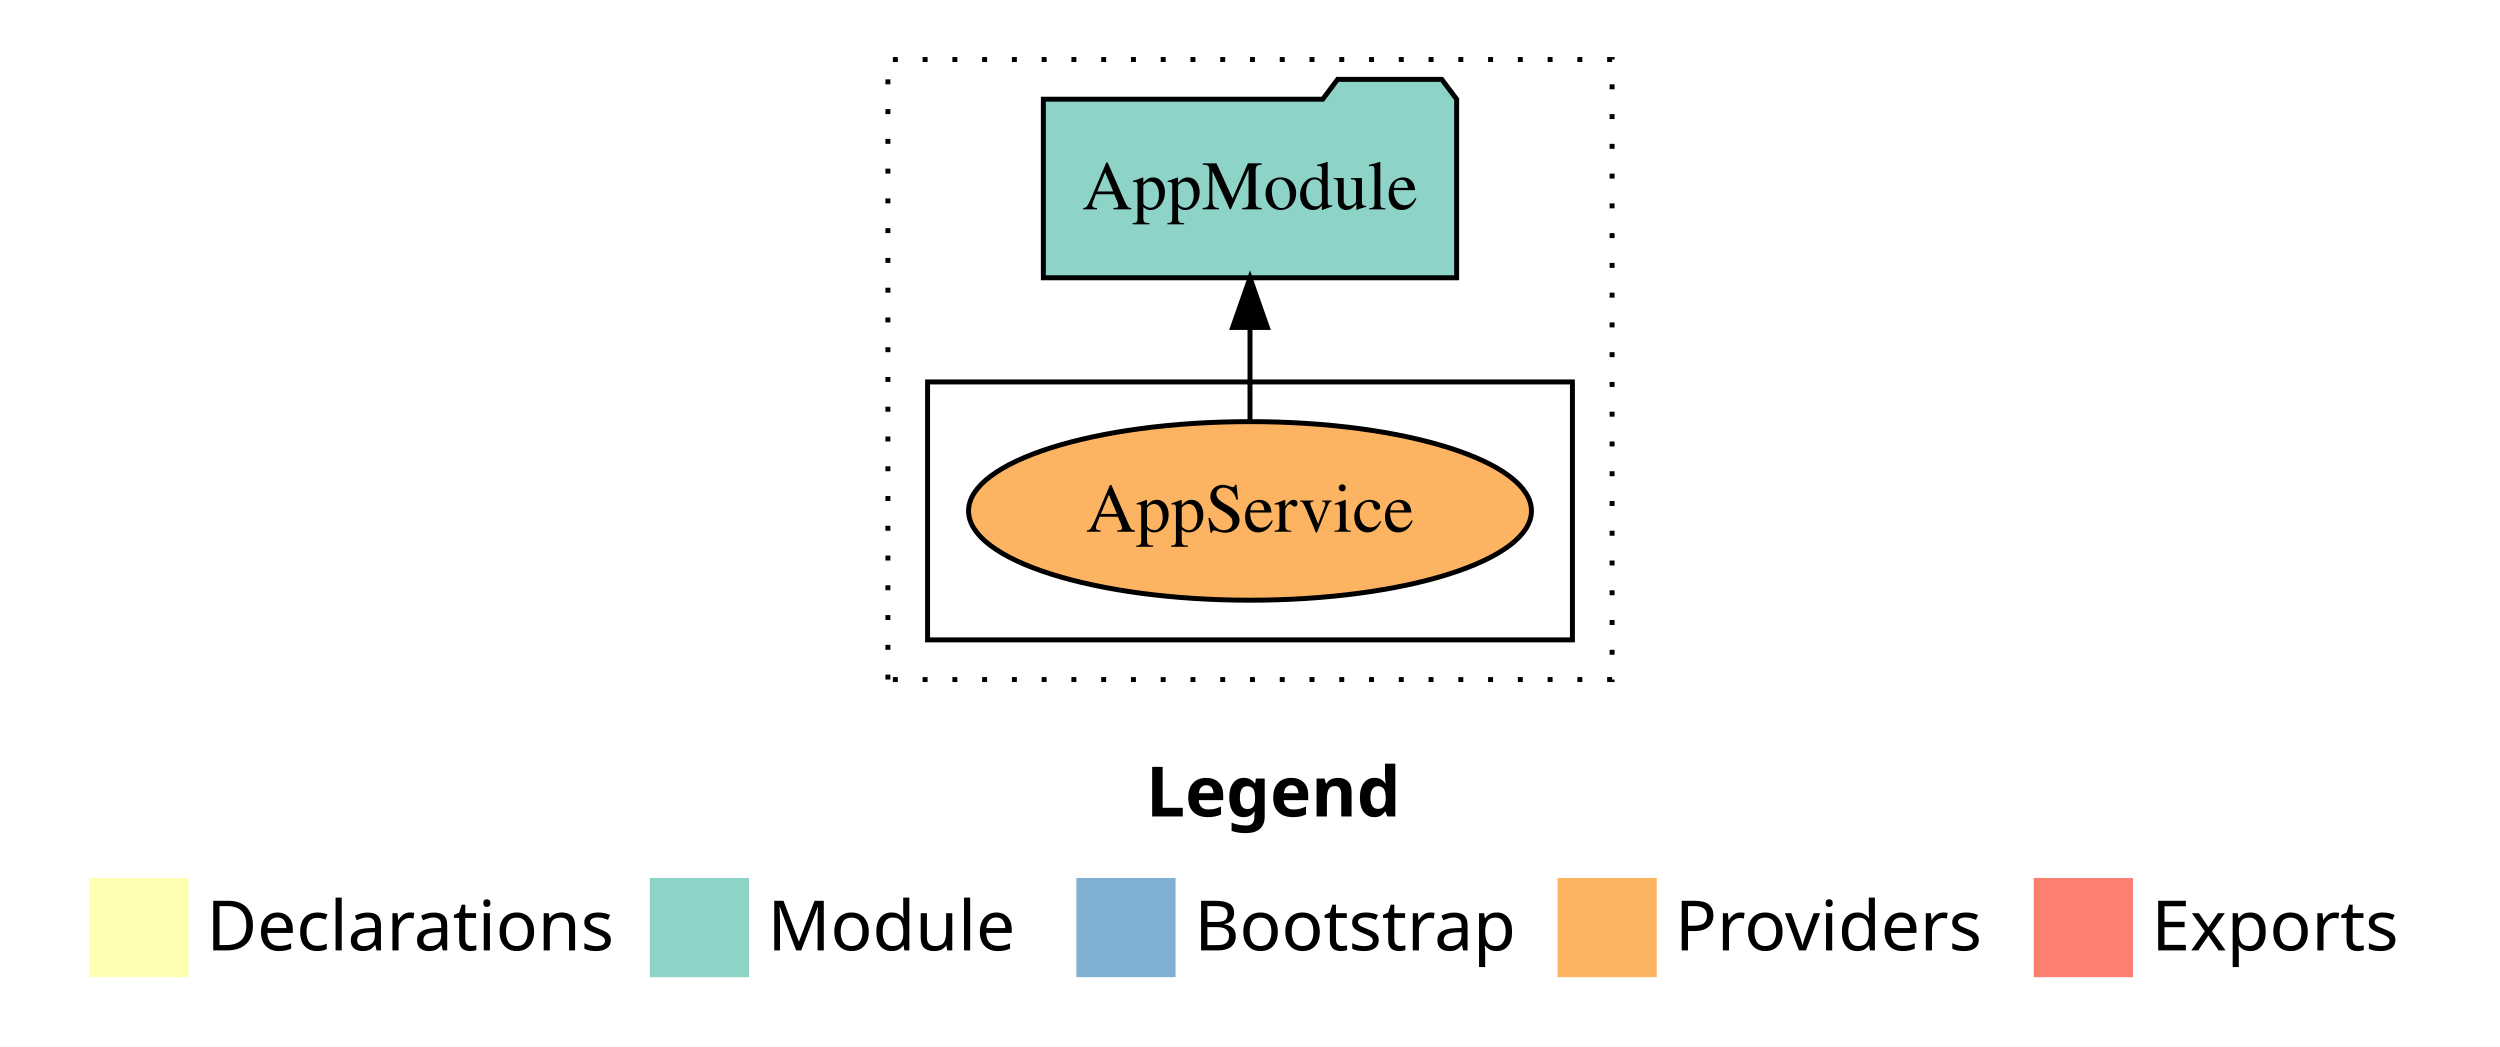
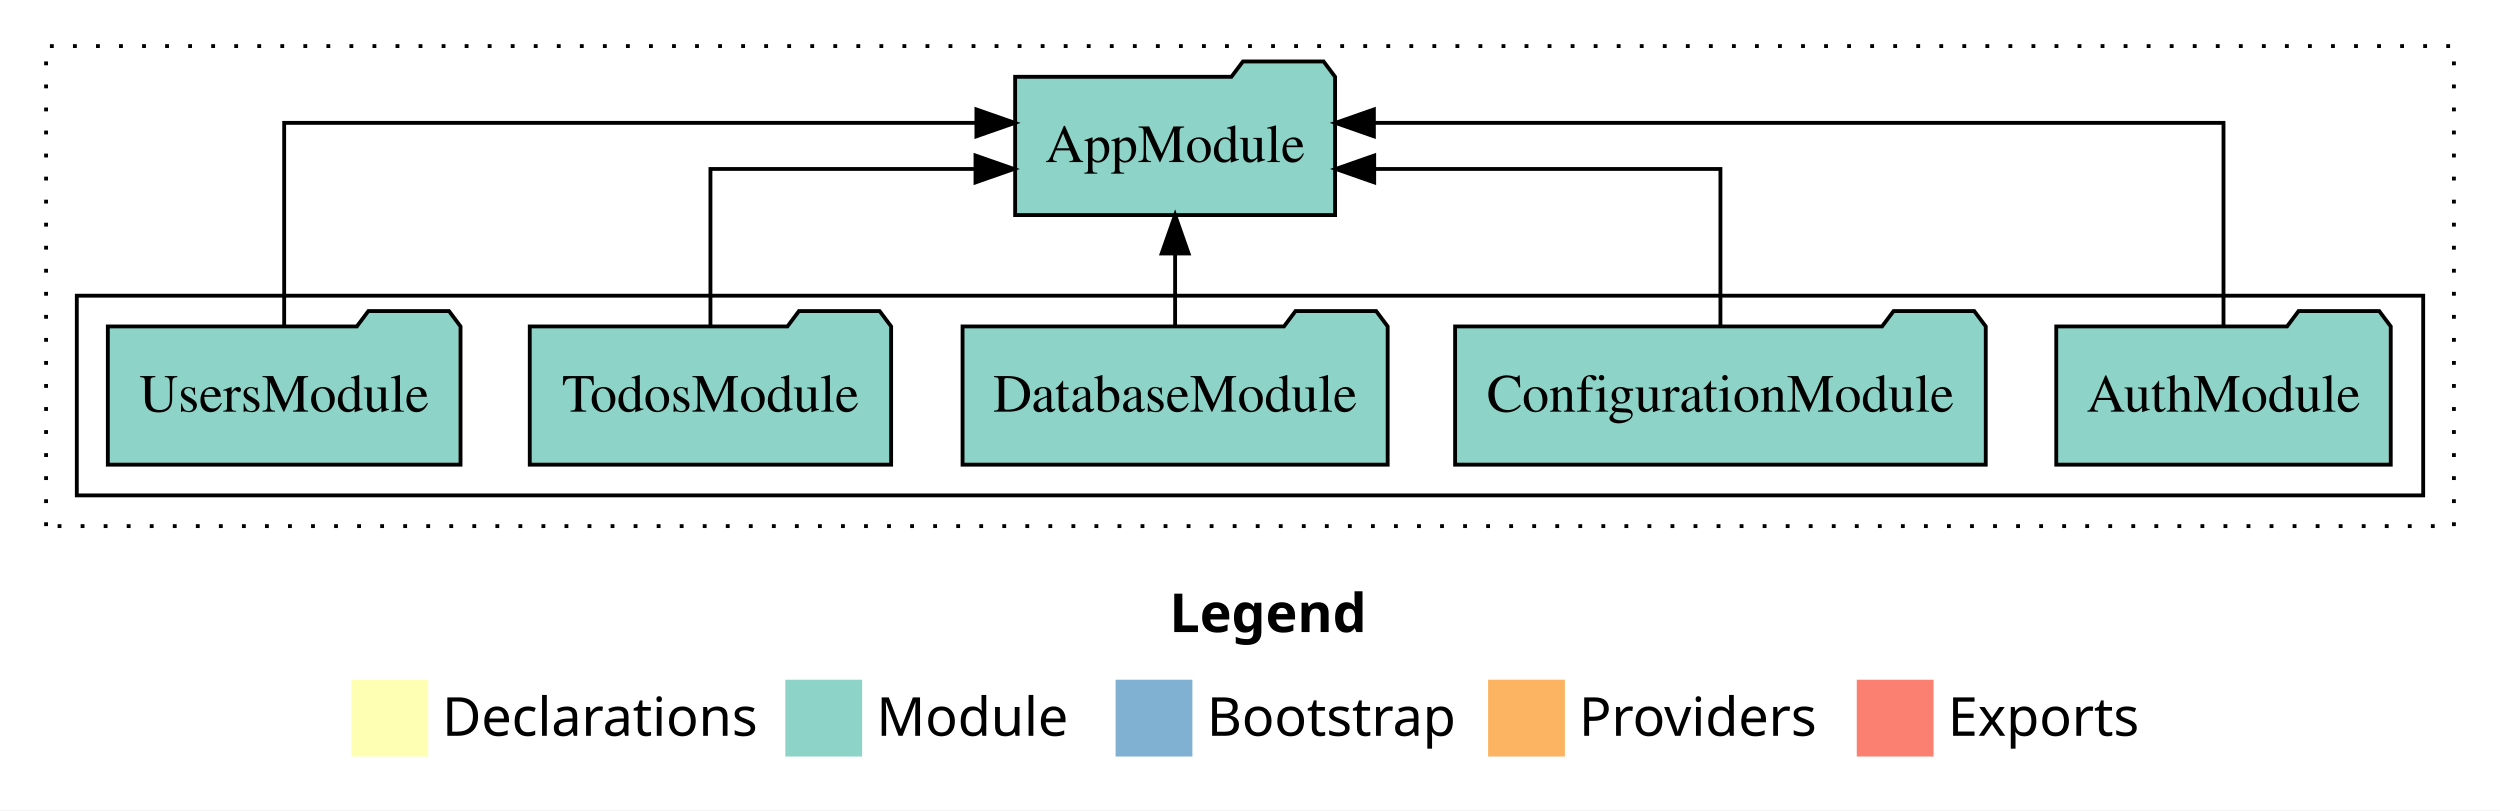
- <svg xmlns="http://www.w3.org/2000/svg" width="504pt" height="211pt" viewBox="0.00 0.00 504.00 211.00">
+ <svg xmlns="http://www.w3.org/2000/svg" width="651pt" height="211pt" viewBox="0.00 0.00 651.00 211.00">
  <g id="graph0" class="graph" transform="scale(1 1) rotate(0) translate(4 207)">
-     <polygon fill="white" stroke="transparent" points="-4,4 -4,-207 500,-207 500,4 -4,4" />
-     <text text-anchor="start" x="227.01" y="-42.4" font-family="Times-12" font-weight="bold" font-size="14.00">Legend</text>
-     <polygon fill="#ffffb3" stroke="transparent" points="14,-10 14,-30 34,-30 34,-10 14,-10" />
-     <text text-anchor="start" x="37.63" y="-15.4" font-family="Times-12" font-size="14.00">  Declarations</text>
-     <polygon fill="#8dd3c7" stroke="transparent" points="127,-10 127,-30 147,-30 147,-10 127,-10" />
-     <text text-anchor="start" x="150.73" y="-15.4" font-family="Times-12" font-size="14.00">  Module</text>
-     <polygon fill="#80b1d3" stroke="transparent" points="213,-10 213,-30 233,-30 233,-10 213,-10" />
-     <text text-anchor="start" x="236.78" y="-15.4" font-family="Times-12" font-size="14.00">  Bootstrap</text>
-     <polygon fill="#fdb462" stroke="transparent" points="310,-10 310,-30 330,-30 330,-10 310,-10" />
-     <text text-anchor="start" x="333.67" y="-15.4" font-family="Times-12" font-size="14.00">  Providers</text>
-     <polygon fill="#fb8072" stroke="transparent" points="406,-10 406,-30 426,-30 426,-10 406,-10" />
-     <text text-anchor="start" x="429.73" y="-15.4" font-family="Times-12" font-size="14.00">  Exports</text>
+     <polygon fill="white" stroke="transparent" points="-4,4 -4,-207 647,-207 647,4 -4,4" />
+     <text text-anchor="start" x="300.51" y="-42.4" font-family="Times-12" font-weight="bold" font-size="14.00">Legend</text>
+     <polygon fill="#ffffb3" stroke="transparent" points="87.5,-10 87.5,-30 107.5,-30 107.5,-10 87.5,-10" />
+     <text text-anchor="start" x="111.13" y="-15.4" font-family="Times-12" font-size="14.00">  Declarations</text>
+     <polygon fill="#8dd3c7" stroke="transparent" points="200.5,-10 200.5,-30 220.5,-30 220.5,-10 200.5,-10" />
+     <text text-anchor="start" x="224.23" y="-15.4" font-family="Times-12" font-size="14.00">  Module</text>
+     <polygon fill="#80b1d3" stroke="transparent" points="286.5,-10 286.5,-30 306.5,-30 306.5,-10 286.5,-10" />
+     <text text-anchor="start" x="310.28" y="-15.4" font-family="Times-12" font-size="14.00">  Bootstrap</text>
+     <polygon fill="#fdb462" stroke="transparent" points="383.5,-10 383.5,-30 403.5,-30 403.5,-10 383.5,-10" />
+     <text text-anchor="start" x="407.17" y="-15.4" font-family="Times-12" font-size="14.00">  Providers</text>
+     <polygon fill="#fb8072" stroke="transparent" points="479.5,-10 479.5,-30 499.5,-30 499.5,-10 479.5,-10" />
+     <text text-anchor="start" x="503.23" y="-15.4" font-family="Times-12" font-size="14.00">  Exports</text>
    <g id="clust1" class="cluster">
-       <polygon fill="none" stroke="black" stroke-dasharray="1,5" points="175,-70 175,-195 321,-195 321,-70 175,-70" />
+       <polygon fill="none" stroke="black" stroke-dasharray="1,5" points="8,-70 8,-195 635,-195 635,-70 8,-70" />
    </g>
-     <g id="clust6" class="cluster">
-       <polygon fill="none" stroke="black" points="183,-78 183,-130 313,-130 313,-78 183,-78" />
+     <g id="clust3" class="cluster">
+       <polygon fill="none" stroke="black" points="16,-78 16,-130 627,-130 627,-78 16,-78" />
    </g>
    <g id="node1" class="node">
-       <ellipse fill="#fdb462" stroke="black" cx="248" cy="-104" rx="56.74" ry="18" />
-       <text text-anchor="middle" x="248" y="-99.8" font-family="Times,serif" font-size="14.00">AppService</text>
+       <polygon fill="#8dd3c7" stroke="black" points="618.55,-122 615.55,-126 594.55,-126 591.55,-122 531.45,-122 531.45,-86 618.55,-86 618.55,-122" />
+       <text text-anchor="middle" x="575" y="-99.8" font-family="Times,serif" font-size="14.00">AuthModule</text>
+     </g>
+     <g id="node6" class="node">
+       <polygon fill="#8dd3c7" stroke="black" points="343.66,-187 340.66,-191 319.66,-191 316.66,-187 260.34,-187 260.34,-151 343.66,-151 343.66,-187" />
+       <text text-anchor="middle" x="302" y="-164.8" font-family="Times,serif" font-size="14.00">AppModule</text>
+     </g>
+     <g id="edge1" class="edge">
+       <path fill="none" stroke="black" d="M575,-122.28C575,-143.32 575,-175 575,-175 575,-175 353.76,-175 353.76,-175" />
+       <polygon fill="black" stroke="black" points="353.76,-171.5 343.76,-175 353.76,-178.5 353.76,-171.5" />
    </g>
    <g id="node2" class="node">
-       <polygon fill="#8dd3c7" stroke="black" points="289.66,-187 286.66,-191 265.66,-191 262.66,-187 206.34,-187 206.34,-151 289.66,-151 289.66,-187" />
-       <text text-anchor="middle" x="248" y="-164.8" font-family="Times,serif" font-size="14.00">AppModule</text>
+       <polygon fill="#8dd3c7" stroke="black" points="513.09,-122 510.09,-126 489.09,-126 486.09,-122 374.91,-122 374.91,-86 513.09,-86 513.09,-122" />
+       <text text-anchor="middle" x="444" y="-99.8" font-family="Times,serif" font-size="14.00">ConfigurationModule</text>
    </g>
-     <g id="edge1" class="edge">
-       <path fill="none" stroke="black" d="M248,-122.11C248,-122.11 248,-140.99 248,-140.99" />
-       <polygon fill="black" stroke="black" points="244.5,-140.99 248,-150.99 251.5,-140.99 244.5,-140.99" />
+     <g id="edge2" class="edge">
+       <path fill="none" stroke="black" d="M444,-122.02C444,-139.37 444,-163 444,-163 444,-163 353.84,-163 353.84,-163" />
+       <polygon fill="black" stroke="black" points="353.84,-159.5 343.84,-163 353.84,-166.5 353.84,-159.5" />
+     </g>
+     <g id="node3" class="node">
+       <polygon fill="#8dd3c7" stroke="black" points="357.35,-122 354.35,-126 333.35,-126 330.35,-122 246.65,-122 246.65,-86 357.35,-86 357.35,-122" />
+       <text text-anchor="middle" x="302" y="-99.8" font-family="Times,serif" font-size="14.00">DatabaseModule</text>
+     </g>
+     <g id="edge3" class="edge">
+       <path fill="none" stroke="black" d="M302,-122.11C302,-122.11 302,-140.99 302,-140.99" />
+       <polygon fill="black" stroke="black" points="298.5,-140.99 302,-150.99 305.5,-140.99 298.5,-140.99" />
+     </g>
+     <g id="node4" class="node">
+       <polygon fill="#8dd3c7" stroke="black" points="228.05,-122 225.05,-126 204.05,-126 201.05,-122 133.95,-122 133.95,-86 228.05,-86 228.05,-122" />
+       <text text-anchor="middle" x="181" y="-99.8" font-family="Times,serif" font-size="14.00">TodosModule</text>
+     </g>
+     <g id="edge4" class="edge">
+       <path fill="none" stroke="black" d="M181,-122.02C181,-139.37 181,-163 181,-163 181,-163 250.02,-163 250.02,-163" />
+       <polygon fill="black" stroke="black" points="250.02,-166.5 260.02,-163 250.02,-159.5 250.02,-166.5" />
+     </g>
+     <g id="node5" class="node">
+       <polygon fill="#8dd3c7" stroke="black" points="115.92,-122 112.92,-126 91.92,-126 88.92,-122 24.08,-122 24.08,-86 115.92,-86 115.92,-122" />
+       <text text-anchor="middle" x="70" y="-99.8" font-family="Times,serif" font-size="14.00">UsersModule</text>
+     </g>
+     <g id="edge5" class="edge">
+       <path fill="none" stroke="black" d="M70,-122.28C70,-143.32 70,-175 70,-175 70,-175 250.26,-175 250.26,-175" />
+       <polygon fill="black" stroke="black" points="250.26,-178.5 260.26,-175 250.26,-171.5 250.26,-178.5" />
    </g>
  </g>
</svg>
